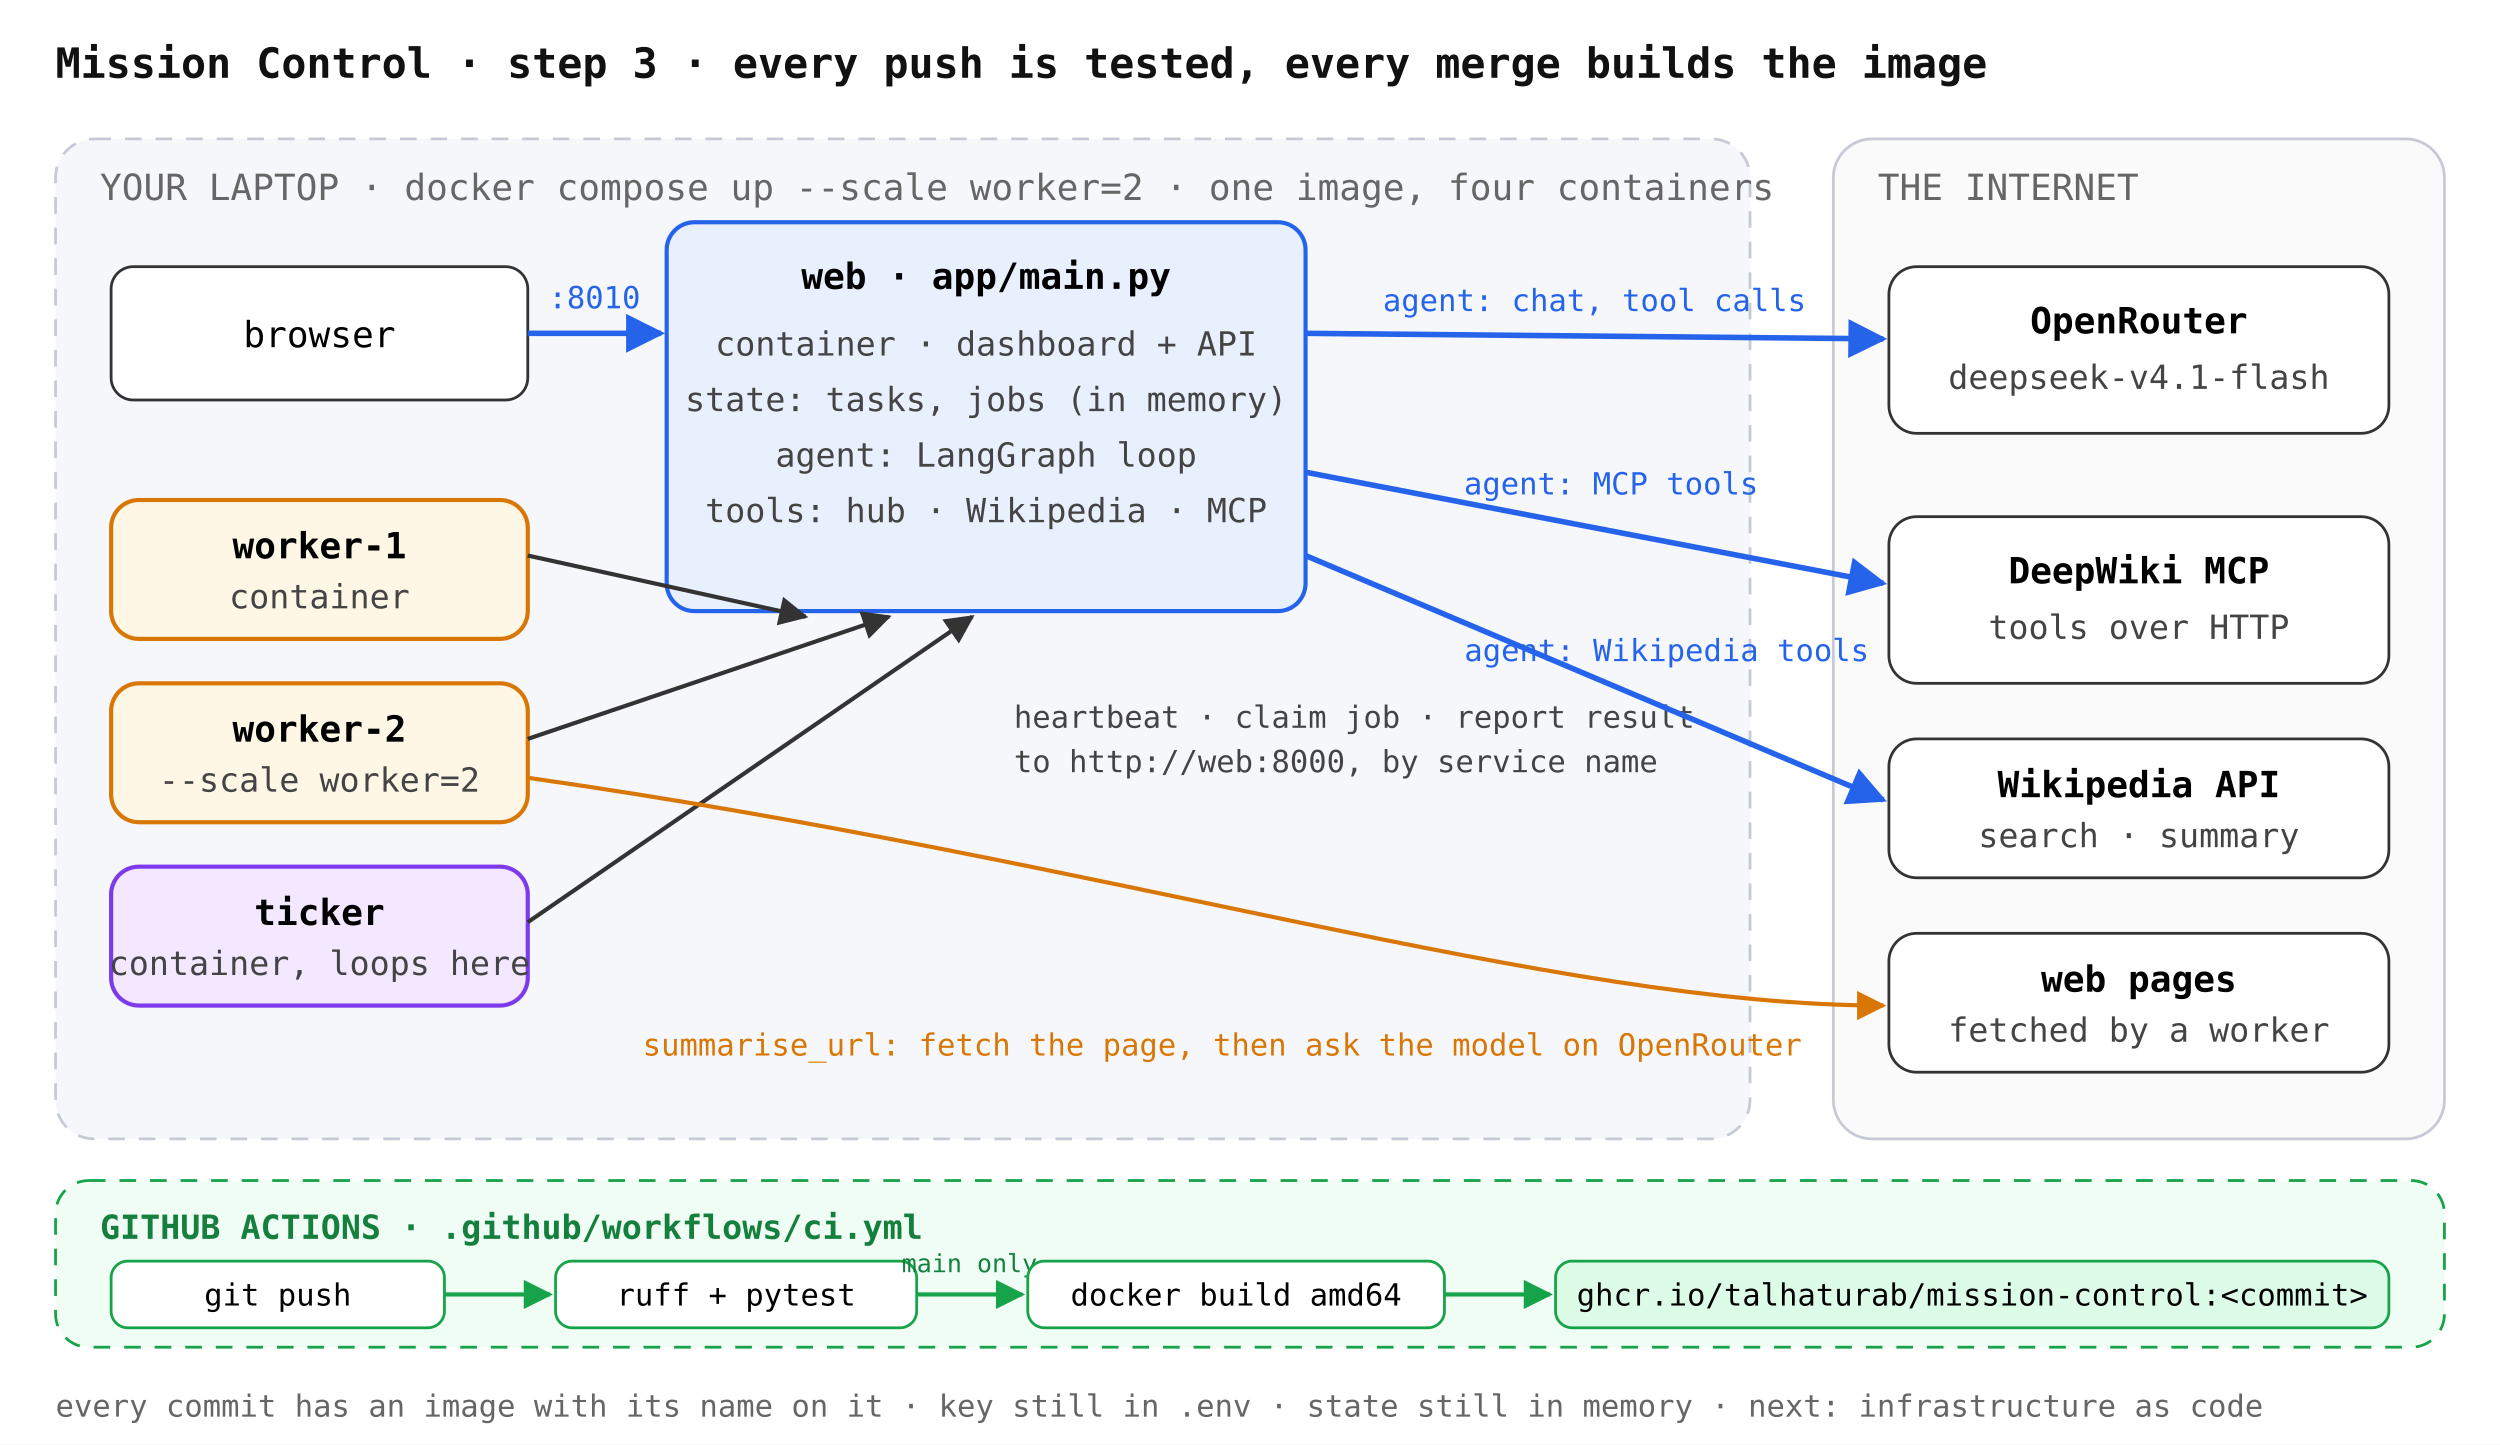
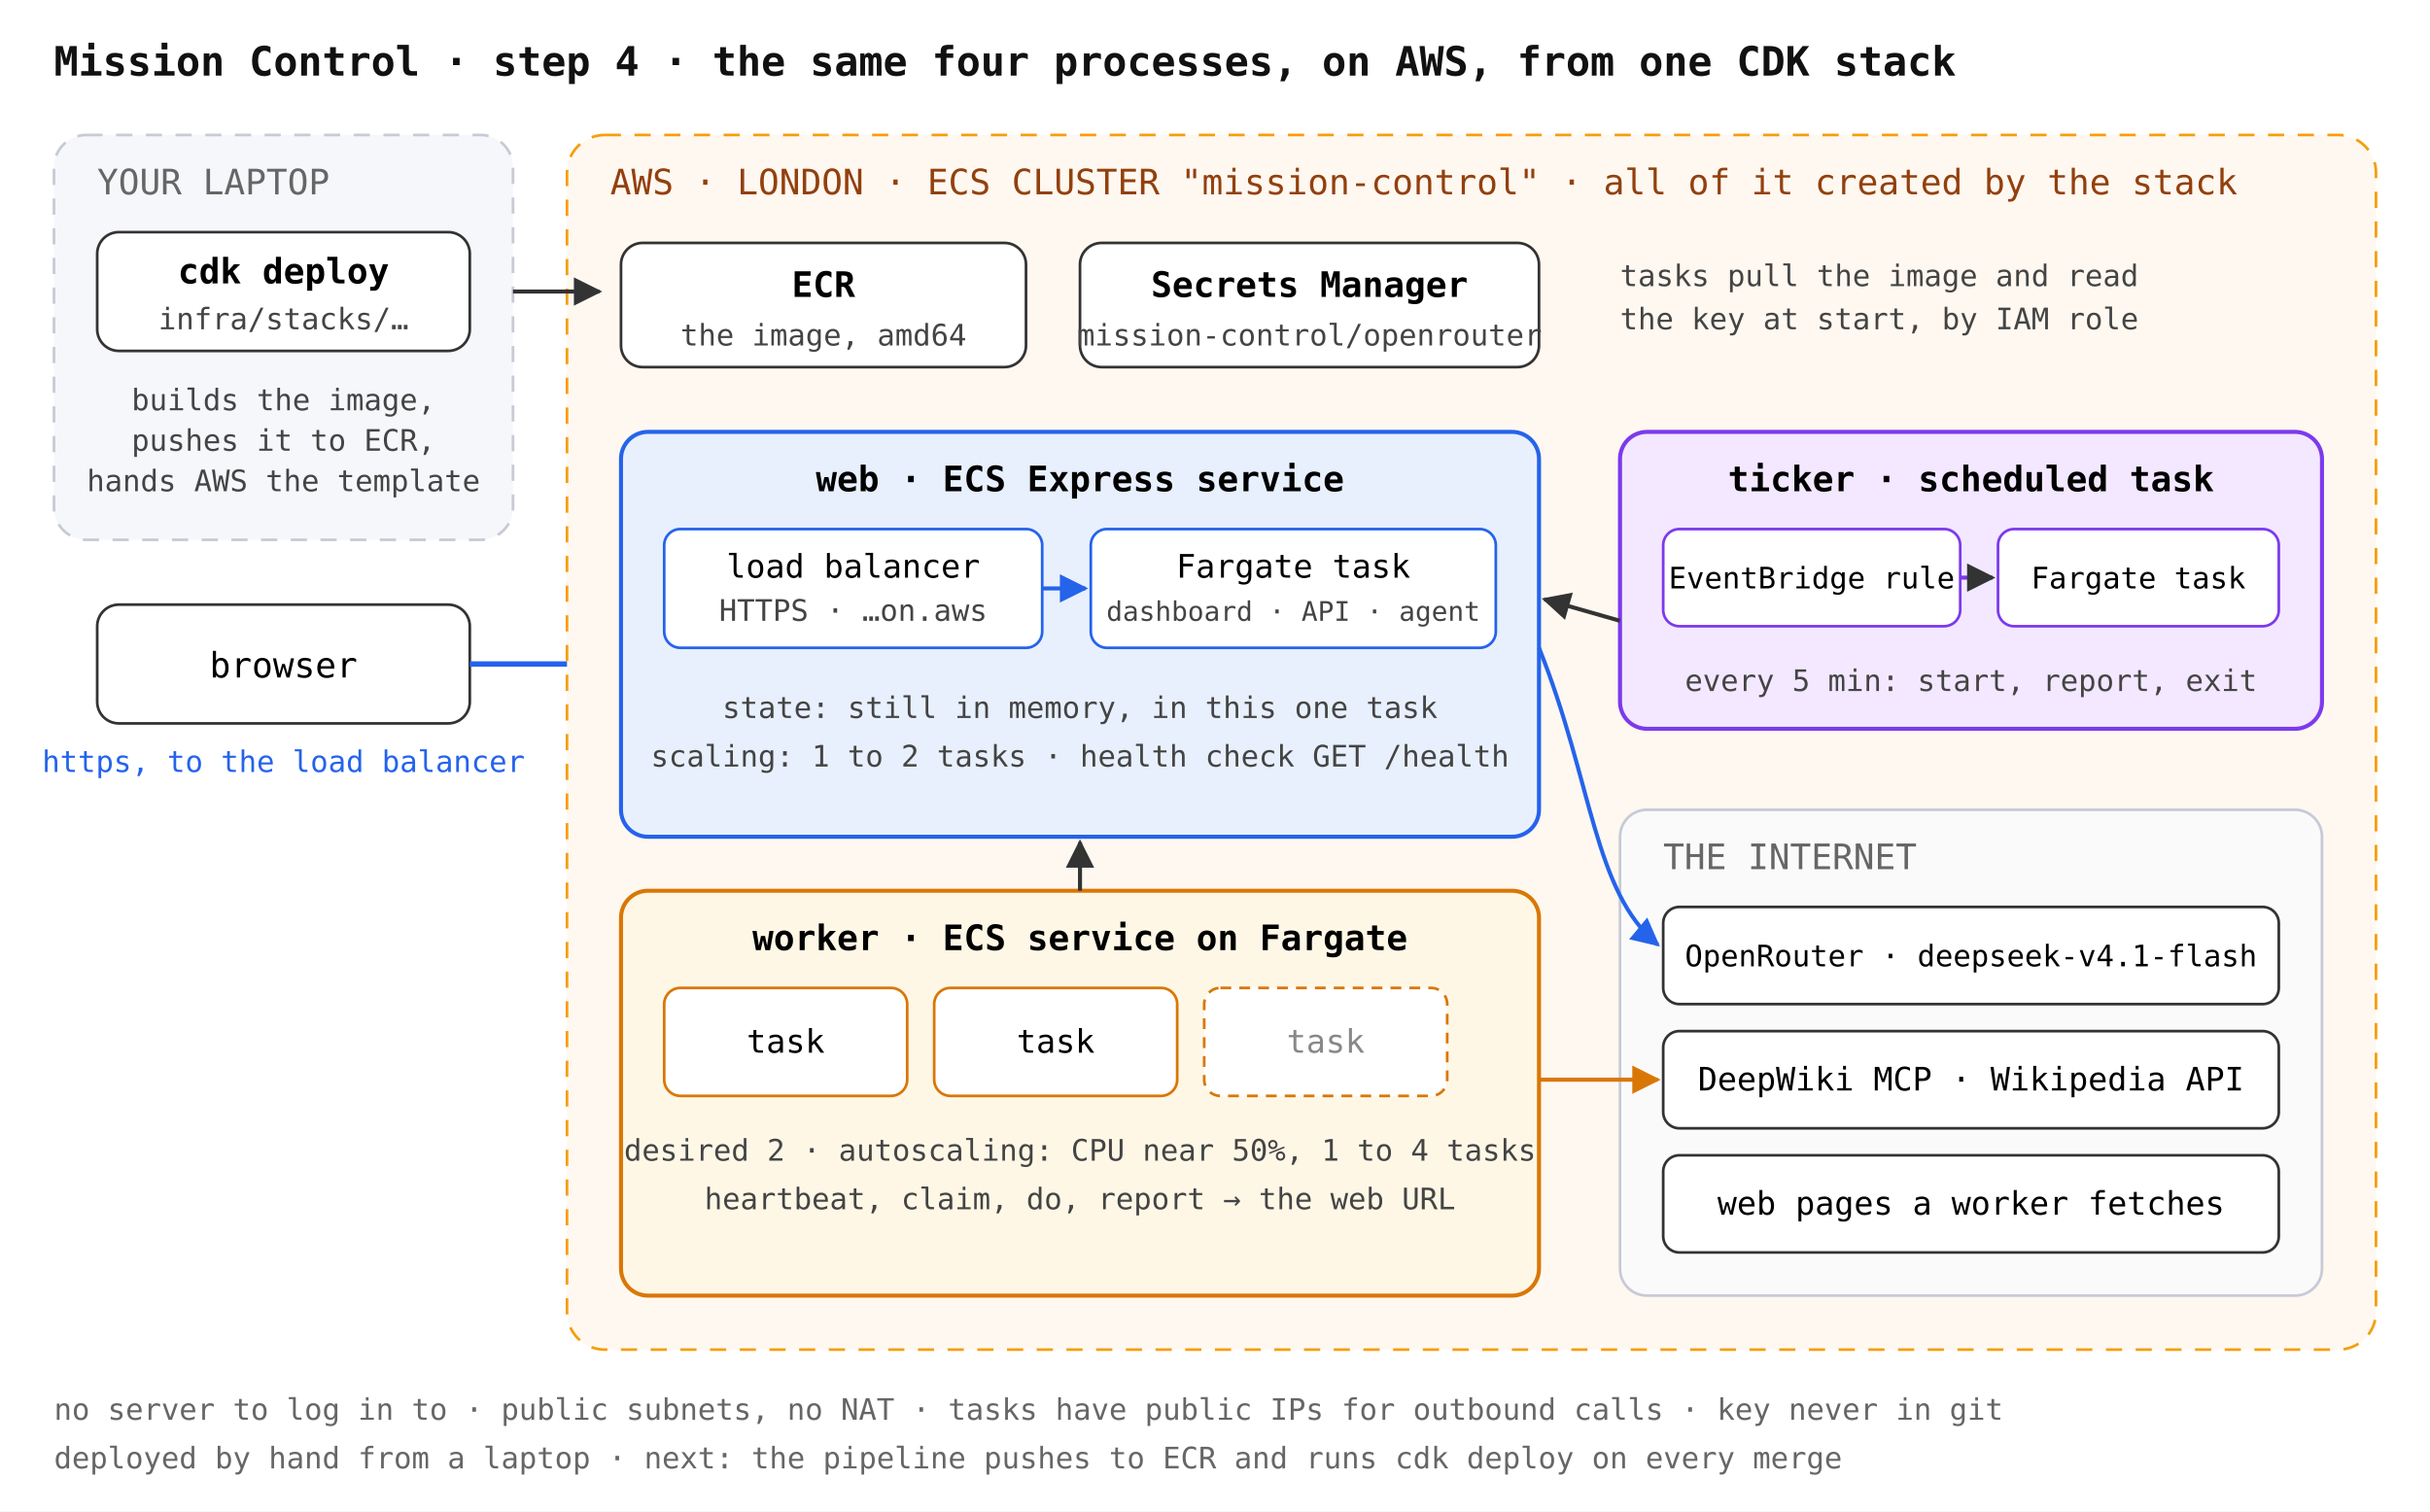
- <svg xmlns="http://www.w3.org/2000/svg" viewBox="0 0 900 520" width="900" height="520" font-family="ui-monospace, Menlo, Consolas, monospace" font-size="13">
+ <svg xmlns="http://www.w3.org/2000/svg" viewBox="0 0 900 560" width="900" height="560" font-family="ui-monospace, Menlo, Consolas, monospace" font-size="13">
  <defs>
    <marker id="a" viewBox="0 0 10 10" refX="9" refY="5" markerWidth="7" markerHeight="7" orient="auto-start-reverse">
      <path d="M0,0 L10,5 L0,10 z" fill="#333" />
    </marker>
    <marker id="b" viewBox="0 0 10 10" refX="9" refY="5" markerWidth="7" markerHeight="7" orient="auto-start-reverse">
      <path d="M0,0 L10,5 L0,10 z" fill="#2563eb" />
    </marker>
    <marker id="o" viewBox="0 0 10 10" refX="9" refY="5" markerWidth="7" markerHeight="7" orient="auto-start-reverse">
      <path d="M0,0 L10,5 L0,10 z" fill="#d97706" />
    </marker>
    <marker id="g" viewBox="0 0 10 10" refX="9" refY="5" markerWidth="7" markerHeight="7" orient="auto-start-reverse">
      <path d="M0,0 L10,5 L0,10 z" fill="#16a34a" />
    </marker>
  </defs>
-   <rect width="900" height="520" fill="#ffffff" />
-   <text x="20" y="28" font-size="15" font-weight="bold" fill="#111">Mission Control · step 3 · every push is tested, every merge builds the image</text>
-   <rect x="20" y="50" width="610" height="360" rx="14" fill="#f6f7fb" stroke="#c7cad6" stroke-dasharray="6 5" />
-   <text x="36" y="72" fill="#666">YOUR LAPTOP  ·  docker compose up --scale worker=2  ·  one image, four containers</text>
-   <rect x="40" y="96" width="150" height="48" rx="8" fill="#fff" stroke="#333" />
-   <text x="115" y="125" text-anchor="middle">browser</text>
-   <path d="M190 120 L238 120" stroke="#2563eb" stroke-width="2" marker-end="url(#b)" />
-   <text x="214" y="111" text-anchor="middle" fill="#2563eb" font-size="11">:8010</text>
-   <rect x="240" y="80" width="230" height="140" rx="10" fill="#e8f0fe" stroke="#2563eb" stroke-width="1.5" />
-   <text x="355" y="104" text-anchor="middle" font-weight="bold">web  ·  app/main.py</text>
-   <text x="355" y="128" text-anchor="middle" fill="#444" font-size="12">container · dashboard + API</text>
-   <text x="355" y="148" text-anchor="middle" fill="#444" font-size="12">state: tasks, jobs (in memory)</text>
-   <text x="355" y="168" text-anchor="middle" fill="#444" font-size="12">agent: LangGraph loop</text>
-   <text x="355" y="188" text-anchor="middle" fill="#444" font-size="12">tools: hub · Wikipedia · MCP</text>
-   <rect x="40" y="180" width="150" height="50" rx="10" fill="#fff7e6" stroke="#d97706" stroke-width="1.5" />
-   <text x="115" y="201" text-anchor="middle" font-weight="bold">worker-1</text>
-   <text x="115" y="219" text-anchor="middle" fill="#444" font-size="12">container</text>
-   <rect x="40" y="246" width="150" height="50" rx="10" fill="#fff7e6" stroke="#d97706" stroke-width="1.5" />
-   <text x="115" y="267" text-anchor="middle" font-weight="bold">worker-2</text>
-   <text x="115" y="285" text-anchor="middle" fill="#444" font-size="12">--scale worker=2</text>
-   <rect x="40" y="312" width="150" height="50" rx="10" fill="#f3e8ff" stroke="#7c3aed" stroke-width="1.5" />
-   <text x="115" y="333" text-anchor="middle" font-weight="bold">ticker</text>
-   <text x="115" y="351" text-anchor="middle" fill="#444" font-size="12">container, loops here</text>
-   <path d="M190 200 L290 222" stroke="#333" stroke-width="1.5" marker-end="url(#a)" />
-   <path d="M190 266 L320 222" stroke="#333" stroke-width="1.5" marker-end="url(#a)" />
-   <path d="M190 332 L350 222" stroke="#333" stroke-width="1.5" marker-end="url(#a)" />
-   <text x="365" y="262" fill="#444" font-size="11">heartbeat · claim job · report result</text>
-   <text x="365" y="278" fill="#444" font-size="11">to http://web:8000, by service name</text>
-   <rect x="660" y="50" width="220" height="360" rx="14" fill="#fafafa" stroke="#c7cad6" />
-   <text x="676" y="72" fill="#666">THE INTERNET</text>
-   <rect x="680" y="96" width="180" height="60" rx="10" fill="#fff" stroke="#333" />
-   <text x="770" y="120" text-anchor="middle" font-weight="bold">OpenRouter</text>
-   <text x="770" y="140" text-anchor="middle" fill="#444" font-size="12">deepseek-v4.1-flash</text>
-   <rect x="680" y="186" width="180" height="60" rx="10" fill="#fff" stroke="#333" />
-   <text x="770" y="210" text-anchor="middle" font-weight="bold">DeepWiki MCP</text>
-   <text x="770" y="230" text-anchor="middle" fill="#444" font-size="12">tools over HTTP</text>
-   <rect x="680" y="266" width="180" height="50" rx="10" fill="#fff" stroke="#333" />
-   <text x="770" y="287" text-anchor="middle" font-weight="bold">Wikipedia API</text>
-   <text x="770" y="305" text-anchor="middle" fill="#444" font-size="12">search · summary</text>
-   <rect x="680" y="336" width="180" height="50" rx="10" fill="#fff" stroke="#333" />
-   <text x="770" y="357" text-anchor="middle" font-weight="bold">web pages</text>
-   <text x="770" y="375" text-anchor="middle" fill="#444" font-size="12">fetched by a worker</text>
-   <path d="M470 120 L678 122" stroke="#2563eb" stroke-width="2" marker-end="url(#b)" />
-   <text x="574" y="112" text-anchor="middle" fill="#2563eb" font-size="11">agent: chat, tool calls</text>
-   <path d="M470 170 L678 210" stroke="#2563eb" stroke-width="2" marker-end="url(#b)" />
-   <text x="580" y="178" text-anchor="middle" fill="#2563eb" font-size="11">agent: MCP tools</text>
-   <path d="M470 200 L678 288" stroke="#2563eb" stroke-width="2" marker-end="url(#b)" />
-   <text x="600" y="238" text-anchor="middle" fill="#2563eb" font-size="11">agent: Wikipedia tools</text>
-   <path d="M190 280 C 400 310, 560 362, 678 362" stroke="#d97706" stroke-width="1.5" fill="none" marker-end="url(#o)" />
-   <text x="440" y="380" text-anchor="middle" fill="#d97706" font-size="11">summarise_url: fetch the page, then ask the model on OpenRouter</text>
-   <rect x="20" y="425" width="860" height="60" rx="12" fill="#f0fdf4" stroke="#16a34a" stroke-dasharray="6 5" />
-   <text x="36" y="446" fill="#15803d" font-size="12" font-weight="bold">GITHUB ACTIONS  ·  .github/workflows/ci.yml</text>
-   <rect x="40" y="454" width="120" height="24" rx="6" fill="#fff" stroke="#16a34a" />
-   <text x="100" y="470" text-anchor="middle" font-size="11">git push</text>
-   <path d="M160 466 L198 466" stroke="#16a34a" stroke-width="1.5" marker-end="url(#g)" />
-   <rect x="200" y="454" width="130" height="24" rx="6" fill="#fff" stroke="#16a34a" />
-   <text x="265" y="470" text-anchor="middle" font-size="11">ruff + pytest</text>
-   <path d="M330 466 L368 466" stroke="#16a34a" stroke-width="1.5" marker-end="url(#g)" />
-   <text x="349" y="458" text-anchor="middle" fill="#15803d" font-size="9">main only</text>
-   <rect x="370" y="454" width="150" height="24" rx="6" fill="#fff" stroke="#16a34a" />
-   <text x="445" y="470" text-anchor="middle" font-size="11">docker build amd64</text>
-   <path d="M520 466 L558 466" stroke="#16a34a" stroke-width="1.5" marker-end="url(#g)" />
-   <rect x="560" y="454" width="300" height="24" rx="6" fill="#dcfce7" stroke="#16a34a" />
-   <text x="710" y="470" text-anchor="middle" font-size="11">ghcr.io/talhaturab/mission-control:&lt;commit&gt;</text>
-   <text x="20" y="510" fill="#666" font-size="11">every commit has an image with its name on it · key still in .env · state still in memory · next: infrastructure as code</text>
+   <rect width="900" height="560" fill="#ffffff" />
+   <text x="20" y="28" font-size="15" font-weight="bold" fill="#111">Mission Control · step 4 · the same four processes, on AWS, from one CDK stack</text>
+   <rect x="20" y="50" width="170" height="150" rx="12" fill="#f6f7fb" stroke="#c7cad6" stroke-dasharray="6 5" />
+   <text x="36" y="72" fill="#666">YOUR LAPTOP</text>
+   <rect x="36" y="86" width="138" height="44" rx="8" fill="#fff" stroke="#333" />
+   <text x="105" y="105" text-anchor="middle" font-weight="bold">cdk deploy</text>
+   <text x="105" y="122" text-anchor="middle" fill="#444" font-size="11">infra/stacks/…</text>
+   <text x="105" y="152" text-anchor="middle" fill="#444" font-size="11">builds the image,</text>
+   <text x="105" y="167" text-anchor="middle" fill="#444" font-size="11">pushes it to ECR,</text>
+   <text x="105" y="182" text-anchor="middle" fill="#444" font-size="11">hands AWS the template</text>
+   <rect x="36" y="224" width="138" height="44" rx="8" fill="#fff" stroke="#333" />
+   <text x="105" y="251" text-anchor="middle">browser</text>
+   <path d="M174 246 L228 246 L228 222 L244 222" stroke="#2563eb" stroke-width="2" fill="none" marker-end="url(#b)" />
+   <text x="105" y="286" text-anchor="middle" fill="#2563eb" font-size="11">https, to the load balancer</text>
+   <rect x="210" y="50" width="670" height="450" rx="14" fill="#fff8f0" stroke="#f59e0b" stroke-dasharray="6 5" />
+   <text x="226" y="72" fill="#92400e">AWS · LONDON · ECS CLUSTER "mission-control" · all of it created by the stack</text>
+   <path d="M190 108 L222 108" stroke="#333" stroke-width="1.5" marker-end="url(#a)" />
+   <rect x="230" y="90" width="150" height="46" rx="8" fill="#fff" stroke="#333" />
+   <text x="305" y="110" text-anchor="middle" font-weight="bold">ECR</text>
+   <text x="305" y="128" text-anchor="middle" fill="#444" font-size="11">the image, amd64</text>
+   <rect x="400" y="90" width="170" height="46" rx="8" fill="#fff" stroke="#333" />
+   <text x="485" y="110" text-anchor="middle" font-weight="bold">Secrets Manager</text>
+   <text x="485" y="128" text-anchor="middle" fill="#444" font-size="11">mission-control/openrouter</text>
+   <text x="600" y="106" fill="#444" font-size="11">tasks pull the image and read</text>
+   <text x="600" y="122" fill="#444" font-size="11">the key at start, by IAM role</text>
+   <rect x="230" y="160" width="340" height="150" rx="10" fill="#e8f0fe" stroke="#2563eb" stroke-width="1.5" />
+   <text x="400" y="182" text-anchor="middle" font-weight="bold">web · ECS Express service</text>
+   <rect x="246" y="196" width="140" height="44" rx="6" fill="#fff" stroke="#2563eb" />
+   <text x="316" y="214" text-anchor="middle" font-size="12">load balancer</text>
+   <text x="316" y="230" text-anchor="middle" fill="#444" font-size="11">HTTPS · …on.aws</text>
+   <rect x="404" y="196" width="150" height="44" rx="6" fill="#fff" stroke="#2563eb" />
+   <text x="479" y="214" text-anchor="middle" font-size="12">Fargate task</text>
+   <text x="479" y="230" text-anchor="middle" fill="#444" font-size="10">dashboard · API · agent</text>
+   <path d="M386 218 L402 218" stroke="#2563eb" stroke-width="1.5" marker-end="url(#b)" />
+   <text x="400" y="266" text-anchor="middle" fill="#444" font-size="11">state: still in memory, in this one task</text>
+   <text x="400" y="284" text-anchor="middle" fill="#444" font-size="11">scaling: 1 to 2 tasks · health check GET /health</text>
+   <rect x="230" y="330" width="340" height="150" rx="10" fill="#fff7e6" stroke="#d97706" stroke-width="1.5" />
+   <text x="400" y="352" text-anchor="middle" font-weight="bold">worker · ECS service on Fargate</text>
+   <rect x="246" y="366" width="90" height="40" rx="6" fill="#fff" stroke="#d97706" />
+   <text x="291" y="390" text-anchor="middle" font-size="12">task</text>
+   <rect x="346" y="366" width="90" height="40" rx="6" fill="#fff" stroke="#d97706" />
+   <text x="391" y="390" text-anchor="middle" font-size="12">task</text>
+   <rect x="446" y="366" width="90" height="40" rx="6" fill="#fff" stroke="#d97706" stroke-dasharray="4 3" />
+   <text x="491" y="390" text-anchor="middle" font-size="12" fill="#888">task</text>
+   <text x="400" y="430" text-anchor="middle" fill="#444" font-size="11">desired 2 · autoscaling: CPU near 50%, 1 to 4 tasks</text>
+   <text x="400" y="448" text-anchor="middle" fill="#444" font-size="11">heartbeat, claim, do, report → the web URL</text>
+   <path d="M400 330 L400 312" stroke="#333" stroke-width="1.5" marker-end="url(#a)" />
+   <rect x="600" y="160" width="260" height="110" rx="10" fill="#f3e8ff" stroke="#7c3aed" stroke-width="1.5" />
+   <text x="730" y="182" text-anchor="middle" font-weight="bold">ticker · scheduled task</text>
+   <rect x="616" y="196" width="110" height="36" rx="6" fill="#fff" stroke="#7c3aed" />
+   <text x="671" y="218" text-anchor="middle" font-size="11">EventBridge rule</text>
+   <rect x="740" y="196" width="104" height="36" rx="6" fill="#fff" stroke="#7c3aed" />
+   <text x="792" y="218" text-anchor="middle" font-size="11">Fargate task</text>
+   <path d="M726 214 L738 214" stroke="#7c3aed" stroke-width="1.5" marker-end="url(#a)" />
+   <text x="730" y="256" text-anchor="middle" fill="#444" font-size="11">every 5 min: start, report, exit</text>
+   <path d="M600 230 L572 222" stroke="#333" stroke-width="1.5" marker-end="url(#a)" />
+   <rect x="600" y="300" width="260" height="180" rx="10" fill="#fafafa" stroke="#c7cad6" />
+   <text x="616" y="322" fill="#666">THE INTERNET</text>
+   <rect x="616" y="336" width="228" height="36" rx="6" fill="#fff" stroke="#333" />
+   <text x="730" y="358" text-anchor="middle" font-size="11">OpenRouter · deepseek-v4.1-flash</text>
+   <rect x="616" y="382" width="228" height="36" rx="6" fill="#fff" stroke="#333" />
+   <text x="730" y="404" text-anchor="middle" font-size="12">DeepWiki MCP · Wikipedia API</text>
+   <rect x="616" y="428" width="228" height="36" rx="6" fill="#fff" stroke="#333" />
+   <text x="730" y="450" text-anchor="middle" font-size="12">web pages a worker fetches</text>
+   <path d="M570 240 C 590 290, 590 330, 614 350" stroke="#2563eb" stroke-width="1.5" fill="none" marker-end="url(#b)" />
+   <path d="M570 400 L614 400" stroke="#d97706" stroke-width="1.5" marker-end="url(#o)" />
+   <text x="20" y="526" fill="#666" font-size="11">no server to log in to · public subnets, no NAT · tasks have public IPs for outbound calls · key never in git</text>
+   <text x="20" y="544" fill="#666" font-size="11">deployed by hand from a laptop · next: the pipeline pushes to ECR and runs cdk deploy on every merge</text>
</svg>
